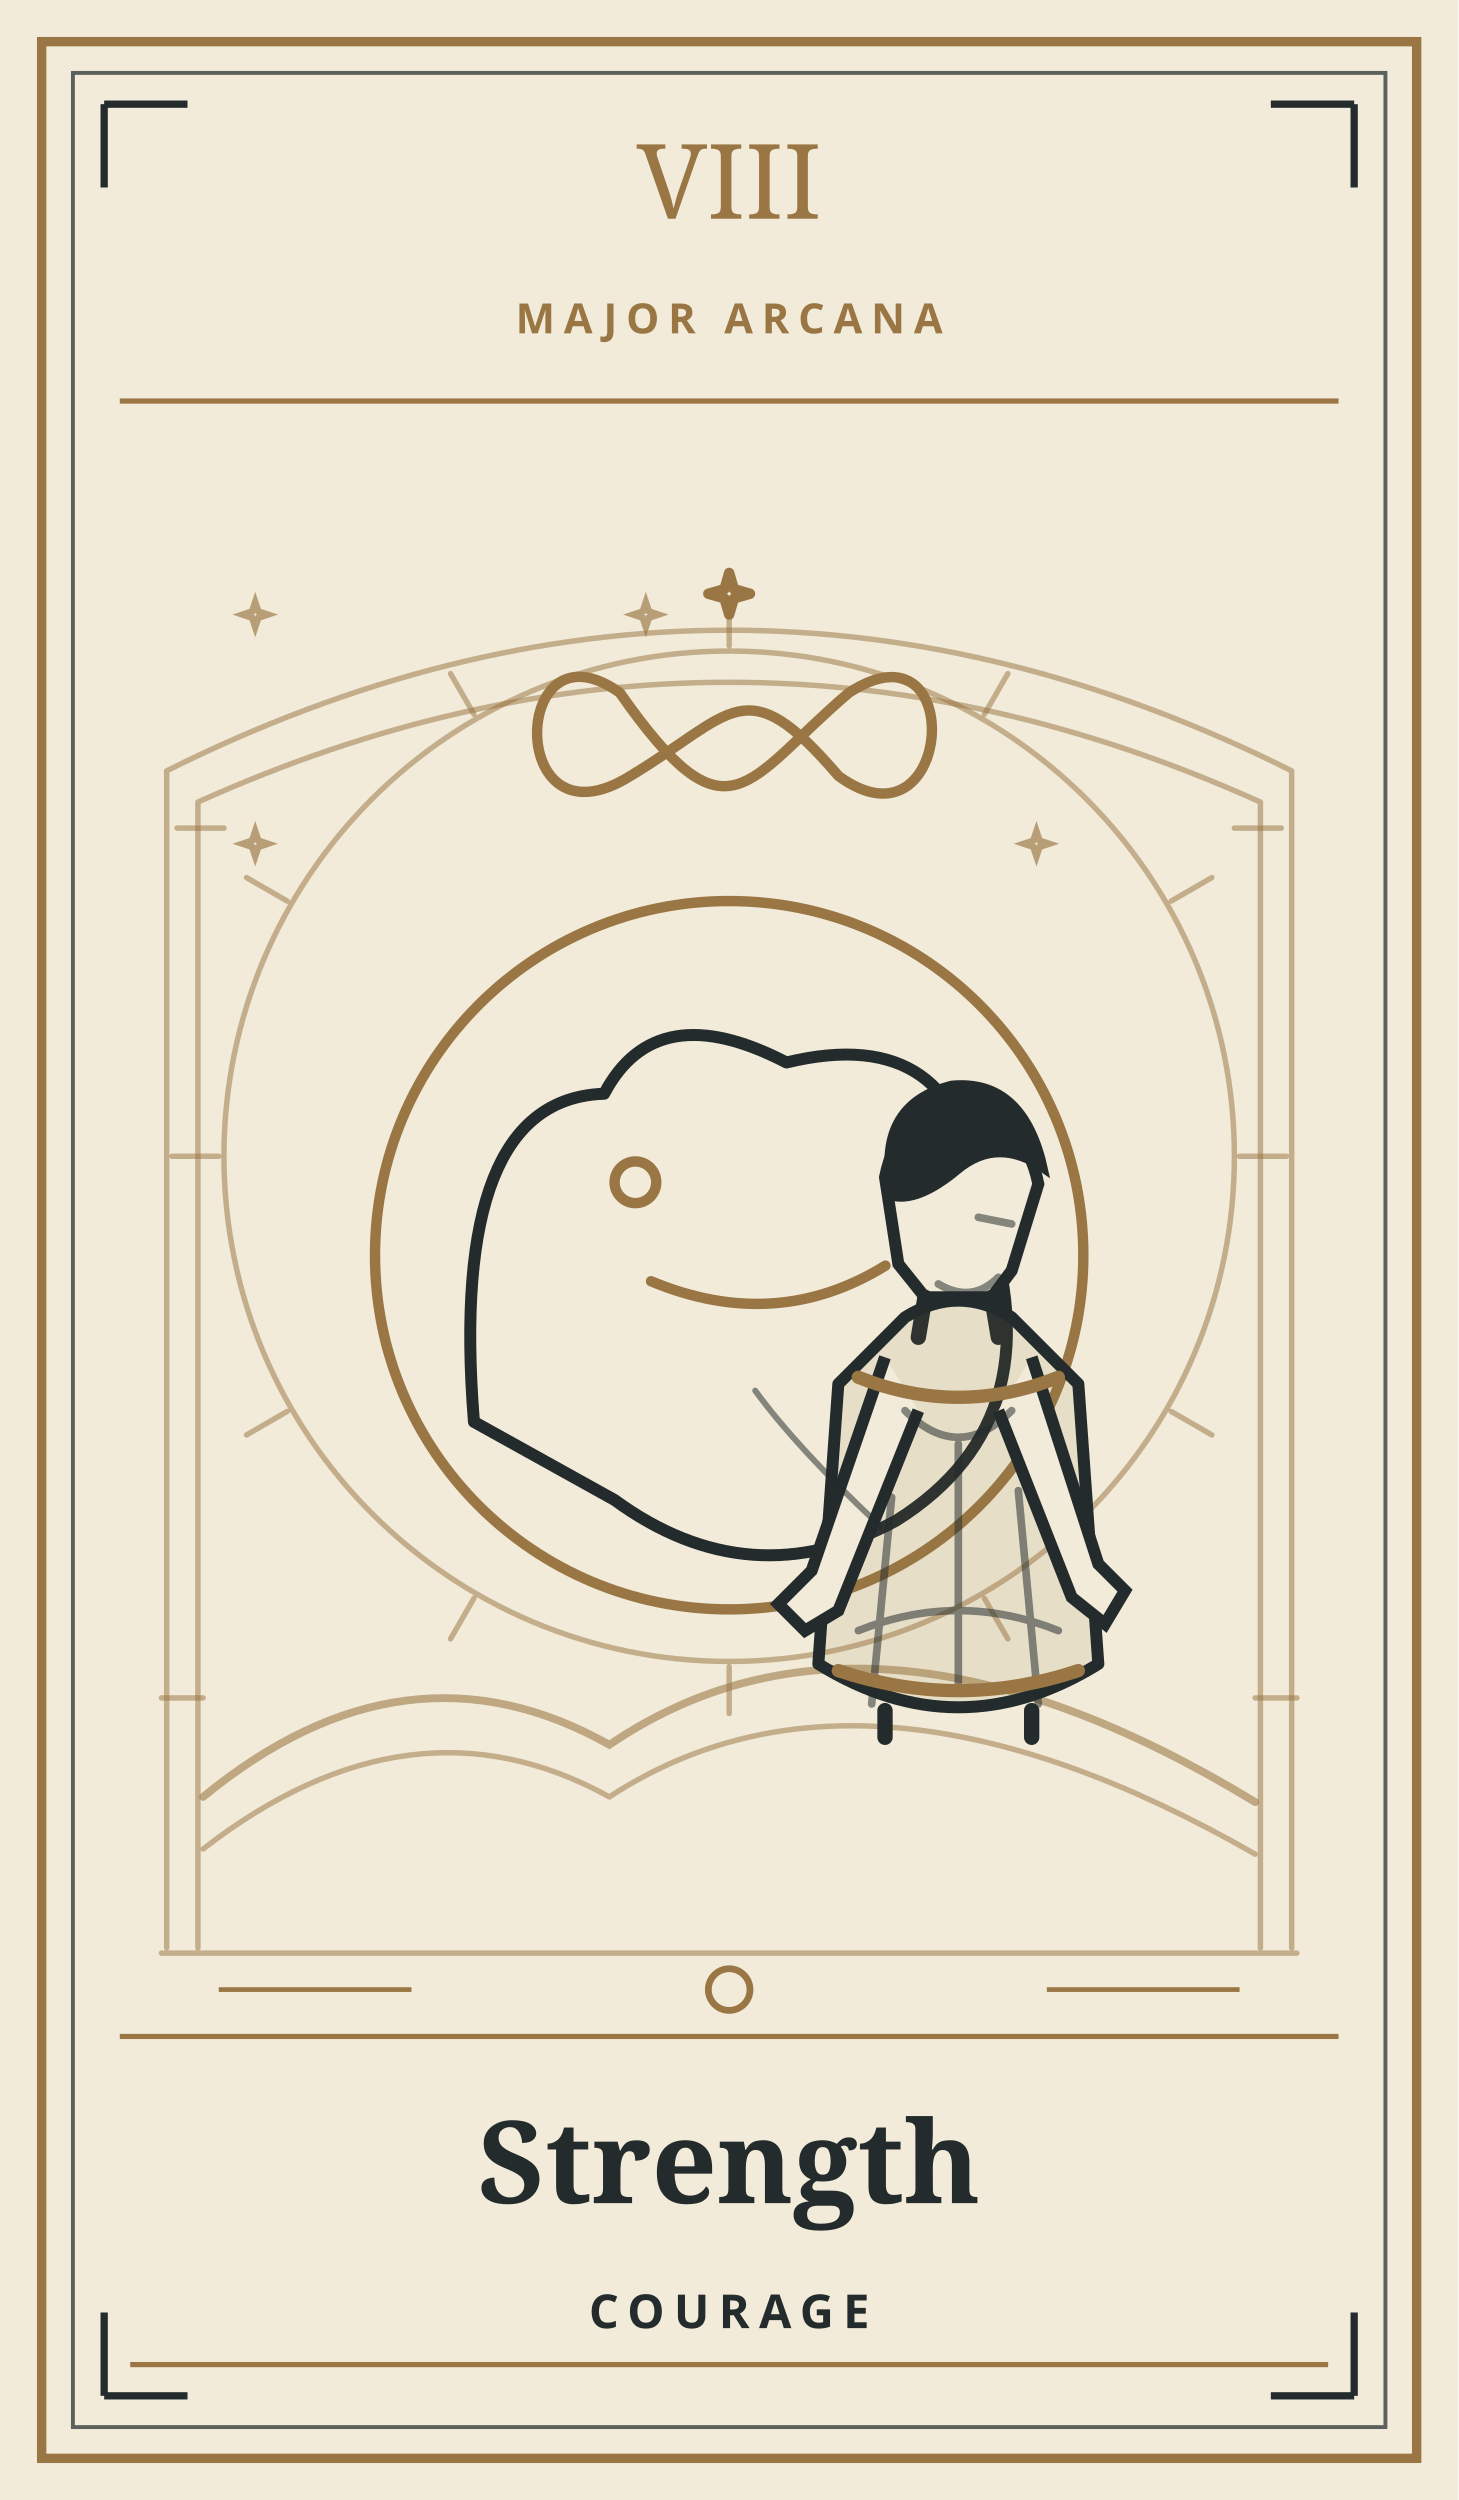
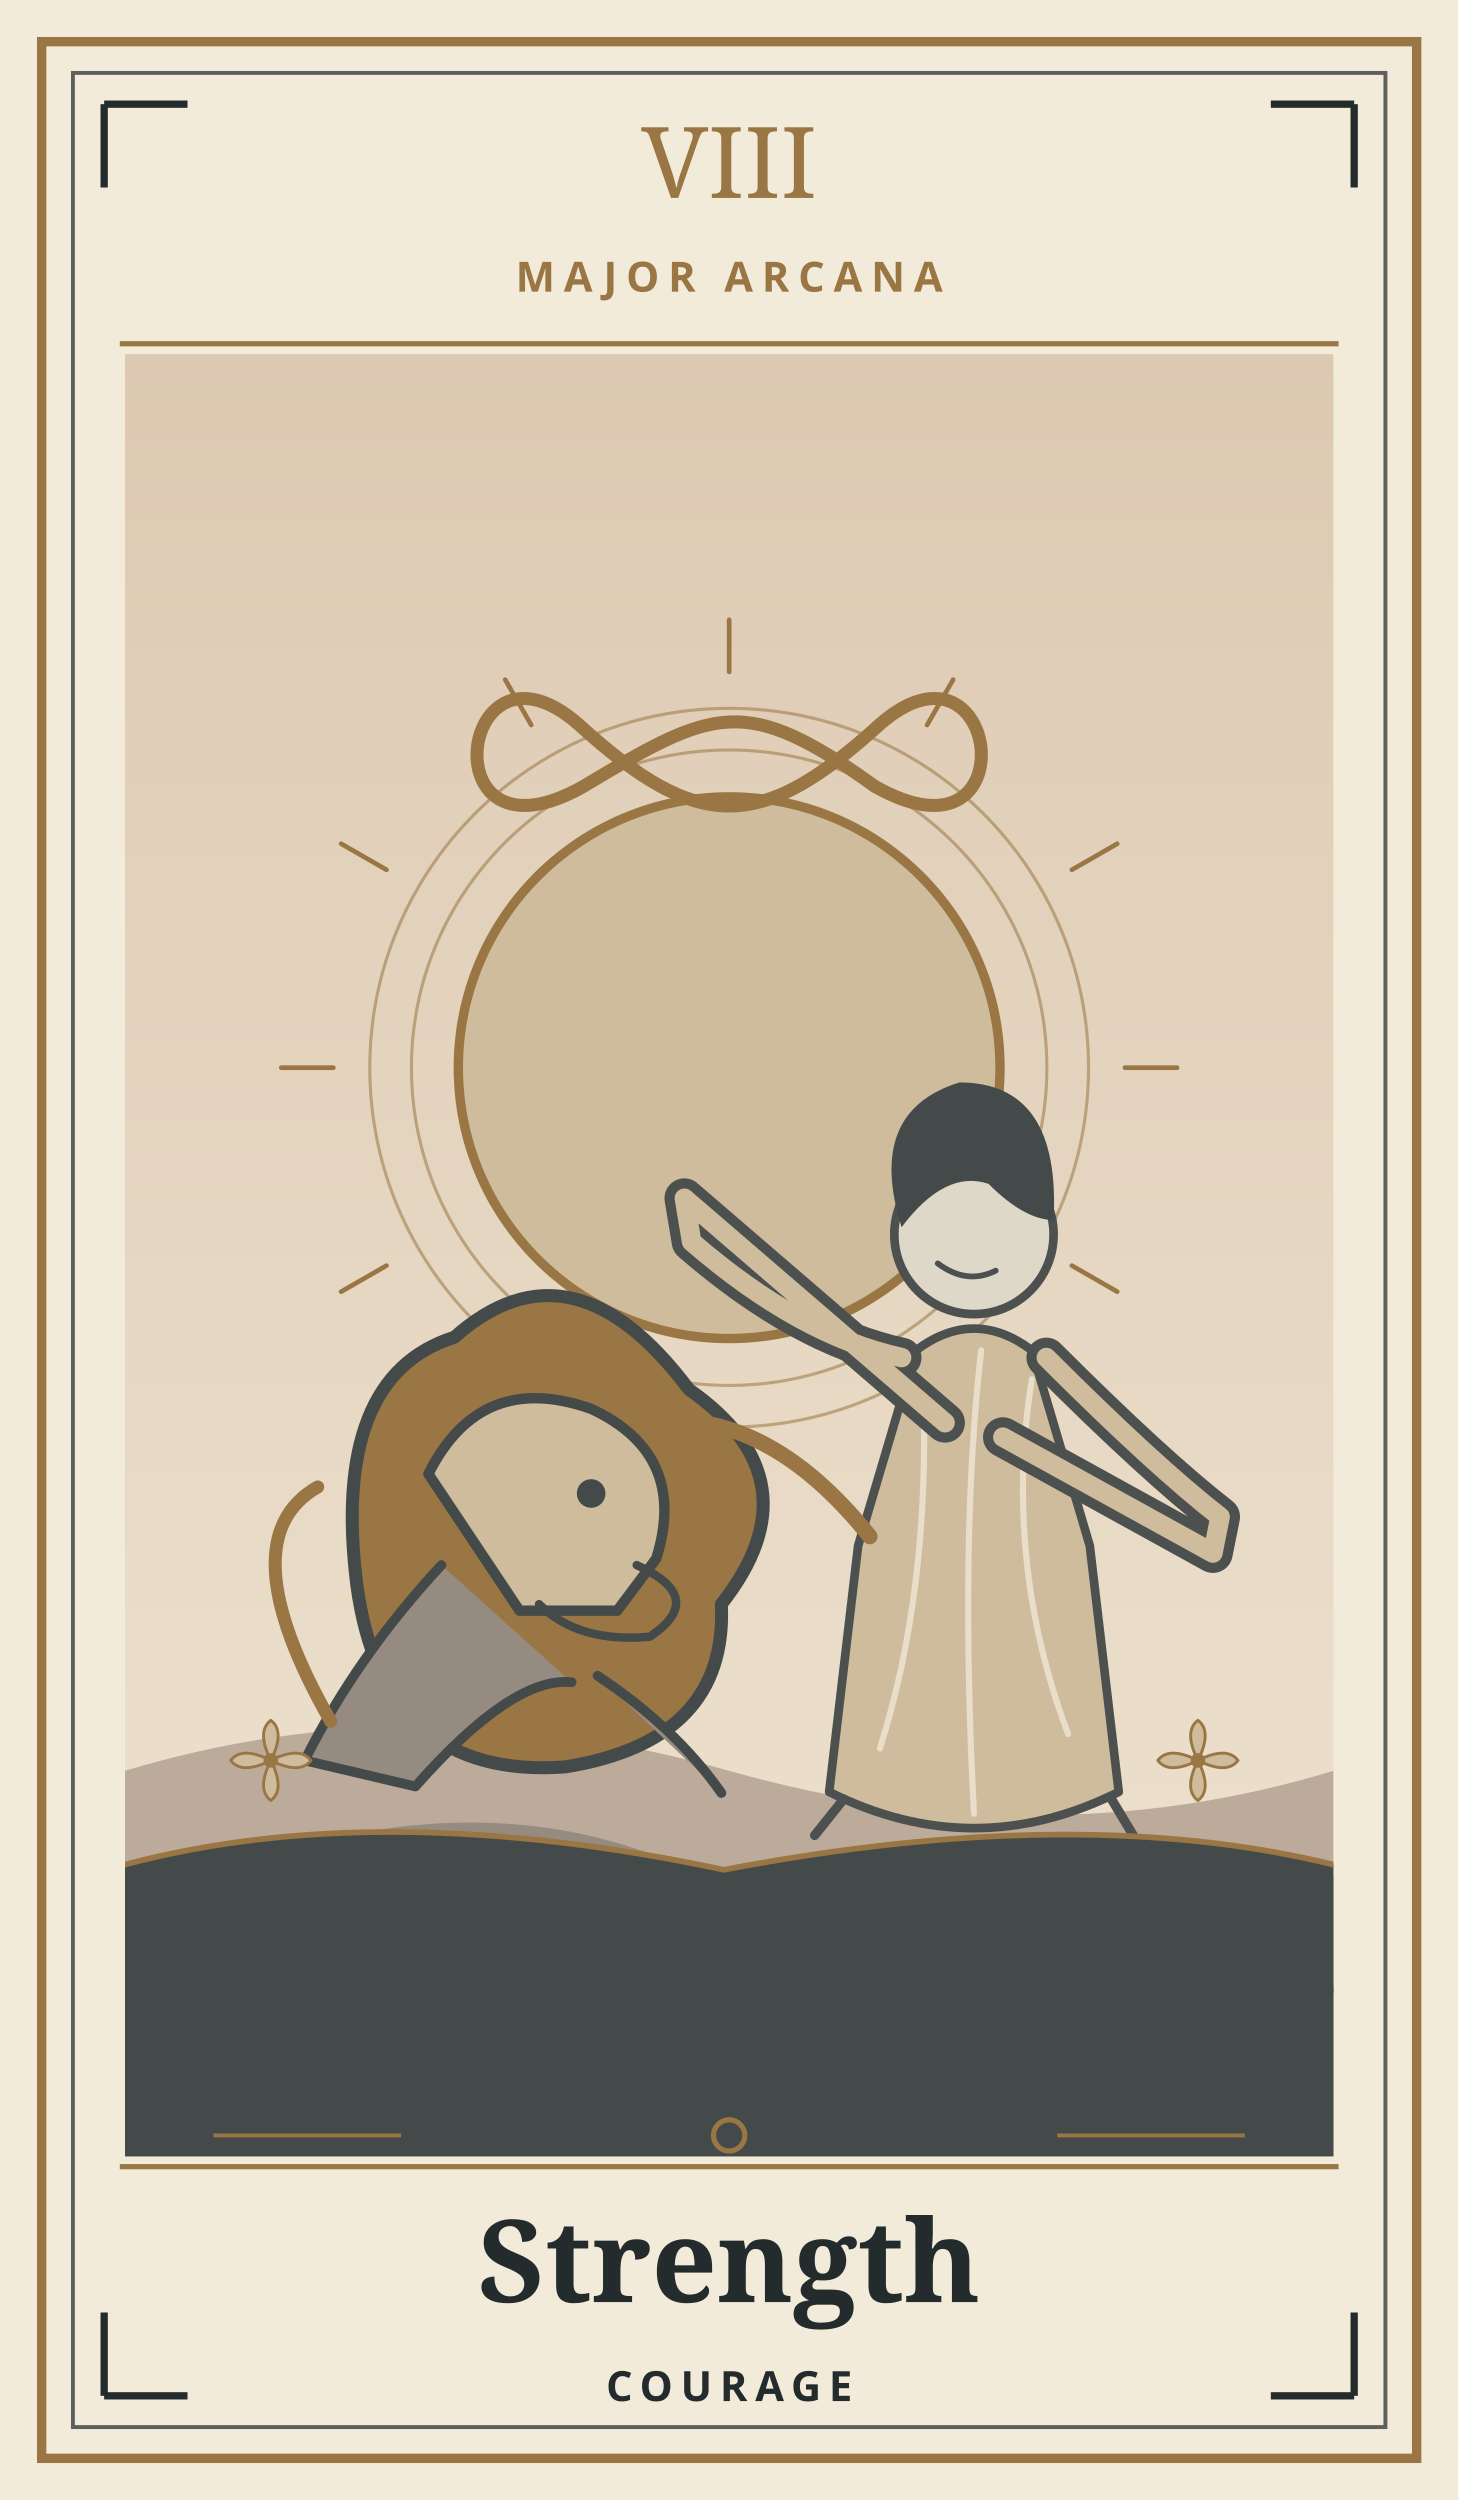
<svg xmlns="http://www.w3.org/2000/svg" width="280" height="480" viewBox="0 0 280 480" role="img" aria-labelledby="title description">
-   <style>
- .ink{fill:none;stroke:#232b2d;stroke-width:2.3;stroke-linecap:round;stroke-linejoin:round}
- .fine{fill:none;stroke:#232b2d;stroke-opacity:.53;stroke-width:1.15;stroke-linecap:round;stroke-linejoin:round}
- .gold{fill:none;stroke:#997643;stroke-width:2;stroke-linecap:round;stroke-linejoin:round}
- .faint{fill:none;stroke:#997643;stroke-opacity:.66;stroke-width:1.25}
- .inkfill{fill:#232b2d;stroke:#232b2d;stroke-width:1}
- .distant{fill:#997643;fill-opacity:.13;stroke:#997643;stroke-opacity:.58;stroke-width:1.5;stroke-linejoin:round}
- .terrain{fill:none;stroke:#997643;stroke-opacity:.76;stroke-width:1.9;stroke-linecap:round;stroke-linejoin:round}
- .halo{fill:#997643;fill-opacity:.10;stroke:#997643;stroke-width:1.25}
- .cloud{fill:none;stroke:#232b2d;stroke-opacity:.32;stroke-width:1.3;stroke-linecap:round}
- .wind{fill:none;stroke:#997643;stroke-opacity:.60;stroke-width:1.1;stroke-linecap:round}
- .hands{fill:none;stroke:#232b2d;stroke-width:2.4;stroke-linecap:round;stroke-linejoin:round}
- .arch{fill:none;stroke:#997643;stroke-width:1.8;stroke-linecap:round;stroke-linejoin:round}
- .tension{fill:none;stroke:#997643;stroke-opacity:.55;stroke-width:1.5;stroke-linecap:round}
- .bridge{fill:none;stroke:#997643;stroke-width:2.3;stroke-linecap:round}
- .ridge{fill:none;stroke:#232b2d;stroke-opacity:.46;stroke-width:1.6;stroke-linejoin:round}
- .motion{fill:none;stroke:#997643;stroke-opacity:.54;stroke-width:2;stroke-linecap:round}
- .beast{fill:#997643;fill-opacity:.23;stroke:#232b2d;stroke-width:1.8;stroke-linejoin:round}
- .regalia{fill:#997643;fill-opacity:.25;stroke:#997643;stroke-width:1.6;stroke-linejoin:round}
- .petal{fill:#f2ebd9;stroke:#997643;stroke-width:1.5}
- .wash{fill:#997643;fill-opacity:.11;stroke:#232b2d;stroke-width:1.8;stroke-linejoin:round}
- .column{fill:#f2ebd9;stroke:#232b2d;stroke-width:2.1}
- .sun{fill:#997643;fill-opacity:.2;stroke:#997643;stroke-width:2}
- .paperfill{fill:#f2ebd9;stroke:#232b2d;stroke-width:1.8}
- .lantern{fill:#997643;fill-opacity:.35;stroke:#232b2d;stroke-width:2}
- .vine{fill:none;stroke:#997643;stroke-width:2;stroke-linecap:round;stroke-linejoin:round}
- .water{fill:none;stroke:#997643;stroke-width:2;stroke-linecap:round}
- .chain{fill:none;stroke:#997643;stroke-width:3;stroke-dasharray:4 4}
- .lightning{fill:none;stroke:#997643;stroke-width:7;stroke-linecap:square;stroke-linejoin:miter}
- .ghost{fill:none;stroke:#997643;stroke-opacity:.52;stroke-width:1.05;stroke-linecap:round;stroke-linejoin:round}
- .landscape{fill:none;stroke:#997643;stroke-opacity:.58;stroke-width:1.5;stroke-linecap:round}
- .hatch{fill:none;stroke:#232b2d;stroke-opacity:.42;stroke-width:1;stroke-linecap:round}
- </style>
  <rect width="280" height="480" fill="#f2ebd9" />
  <rect x="8" y="8" width="264" height="464" fill="none" stroke="#997643" stroke-width="1.8" />
  <rect x="14" y="14" width="252" height="452" fill="none" stroke="#232b2d" stroke-width=".75" opacity=".72" />
-   <path d="M23 77H257M23 391H257M25 454H255" stroke="#997643" stroke-width="1" />
+   <path d="M23 66H257M23 416H257" stroke="#997643" stroke-width="1" />
  <path d="M20 20L36 20M20 20L20 36M260 20L244 20M260 20L260 36M20 460L36 460M20 460L20 444M260 460L244 460M260 460L260 444" stroke="#232b2d" stroke-width="1.4" />
-   <text class="number" x="140" y="42" font-family="Noto Serif" font-size="20" font-weight="400" fill="#997643" text-anchor="middle">VIII</text>
-   <text class="small" x="140" y="64" font-family="Noto Sans" font-size="8" font-weight="600" letter-spacing="1.7" fill="#997643" text-anchor="middle">MAJOR ARCANA</text>
-   <g clip-path="url(#window)">
-     <path class="ghost" d="M32 374V148Q140 94 248 148V374" />
-     <path class="ghost" d="M38 374V154Q140 108 242 154V374" />
-     <path class="ghost" d="M31 375H249" />
-     <path class="gold" d="M140 110L140.9 113.1L144 114L140.9 114.9L140 118L139.1 114.9L136 114L139.1 113.1Z" />
-     <path class="ghost" d="M34 159H43M237 159H246M31 326H39M241 326H249" />
-     <path class="landscape" d="M39 345Q78 313 117 335Q167 301 241 346" />
-     <path class="ghost" d="M39 355Q79 324 117 345Q166 313 241 356" />
-     <circle class="ghost" cx="140" cy="222" r="97" />
-     <path class="ghost" d="M140 115L140 124" transform="rotate(0 140 222)" />
-     <path class="ghost" d="M140 115L140 124" transform="rotate(30 140 222)" />
-     <path class="ghost" d="M140 115L140 124" transform="rotate(60 140 222)" />
-     <path class="ghost" d="M140 115L140 124" transform="rotate(90 140 222)" />
-     <path class="ghost" d="M140 115L140 124" transform="rotate(120 140 222)" />
-     <path class="ghost" d="M140 115L140 124" transform="rotate(150 140 222)" />
-     <path class="ghost" d="M140 115L140 124" transform="rotate(180 140 222)" />
-     <path class="ghost" d="M140 115L140 124" transform="rotate(210 140 222)" />
-     <path class="ghost" d="M140 115L140 124" transform="rotate(240 140 222)" />
-     <path class="ghost" d="M140 115L140 124" transform="rotate(270 140 222)" />
-     <path class="ghost" d="M140 115L140 124" transform="rotate(300 140 222)" />
-     <path class="ghost" d="M140 115L140 124" transform="rotate(330 140 222)" />
-     <path class="faint" d="M199 159.6L199.6 161.4L201.4 162L199.6 162.6L199 164.4L198.4 162.6L196.6 162L198.4 161.4Z" />
-     <path class="faint" d="M49 115.6L49.6 117.4L51.4 118L49.6 118.6L49 120.4L48.4 118.6L46.6 118L48.4 117.4Z" />
-     <path class="faint" d="M124 115.6L124.6 117.4L126.4 118L124.6 118.6L124 120.4L123.4 118.6L121.6 118L123.4 117.4Z" />
-     <path class="faint" d="M49 159.6L49.6 161.4L51.4 162L49.6 162.6L49 164.4L48.4 162.6L46.6 162L48.4 161.4Z" />
-     <circle class="gold" cx="140" cy="241" r="68" />
-     <path class="ink" d="M91 273Q86 211 116 210Q126 191 151 204Q184 196 188 230Q204 272 172 292Q144 307 118 288Z" />
-     <circle class="gold" cx="122" cy="227" r="4" />
-     <path class="gold" d="M125 246Q149 256 170 243" />
-     <g transform="translate(184 331) scale(1.28 1.28)">
-       <path class="paperfill" d="M-9 -69L-11 -82Q-9 -92 0 -93Q10 -91 12 -81L8 -68L5 -64H-5Z" />
-       <path class="inkfill" d="M-10 -79Q-13 -93 -1 -96Q10 -97 13 -83Q6 -88 0 -83Q-6 -78 -10 -79Z" />
-       <path class="fine" d="M3 -76L8 -75M-3 -66Q2 -63 6 -67" />
-       <path class="ink" d="M-5 -64L-6 -58M5 -64L6 -58" />
-       <path class="wash" d="M-8 -61Q0 -66 8 -61L18 -51L21 -9Q0 4 -21 -9L-18 -51Z" />
-       <path class="paperfill" d="M-11 -55L-22 -23L-27 -18L-23 -14L-18 -17L-6 -47M11 -55L21 -24L25 -20L22 -15L17 -19L6 -47" />
-       <path class="fine" d="M-8 -47Q0 -39 8 -47M-15 -14Q0 -20 15 -14M-10 -34L-13 -3M9 -35L12 -3M0 -42V-5" />
-       <path class="gold" d="M-18 -8Q0 -2 18 -8M-15 -52Q0 -46 15 -52" />
-       <path class="ink" d="M-11 -2L-11 2M11 -2L11 2" />
-     </g>
-     <path class="fine" d="M169 293Q153 278 145 267" />
-     <path class="gold" d="M119 133C98 118 97 164 121 149C141 137 143 128 161 149C183 165 186 118 163 133C143 150 140 163 119 133Z" />
-   </g>
+   <text class="number" x="140" y="38" font-family="Noto Serif" font-size="19" font-weight="400" fill="#997643" text-anchor="middle">VIII</text>
+   <text class="small" x="140" y="56" font-family="Noto Sans" font-size="8" font-weight="600" letter-spacing="1.7" fill="#997643" text-anchor="middle">MAJOR ARCANA</text>
  <defs>
    <clipPath id="window">
-       <rect x="24" y="79" width="232" height="309" />
+       <rect x="24" y="68" width="232" height="346" />
    </clipPath>
  </defs>
-   <path d="M42 382H79M201 382H238" stroke="#997643" stroke-width=".9" />
-   <circle cx="140" cy="382" r="4" fill="none" stroke="#997643" stroke-width="1.3" />
-   <text class="title" x="140" y="423" font-family="Noto Serif" font-size="22" font-weight="600" fill="#232b2d" text-anchor="middle">Strength</text>
-   <text class="label" x="140" y="447" font-family="Noto Sans" font-size="9" font-weight="600" letter-spacing="1.8" fill="#232b2d" text-anchor="middle">COURAGE</text>
+   <g clip-path="url(#window)">
+     <rect x="24" y="68" width="232" height="346" fill="#ede6d5" />
+     <defs>
+       <linearGradient id="maj-sky-8" x1="0" y1="0" x2="0" y2="1">
+         <stop offset="0" stop-color="#ddc9b2" />
+         <stop offset="1" stop-color="#eee4d1" />
+       </linearGradient>
+     </defs>
+     <rect x="24" y="68" width="232" height="346" fill="url(#maj-sky-8)" stroke="none" stroke-width="1.5" />
+     <circle cx="140" cy="205" r="61" fill="none" stroke="#997643" stroke-width="0.6" opacity=".55" />
+     <circle cx="140" cy="205" r="69" fill="none" stroke="#997643" stroke-width="0.6" opacity=".55" />
+     <path d="M216.0 205.0L226.0 205.0" fill="none" stroke="#997643" stroke-width="0.9" stroke-linecap="round" stroke-linejoin="round" />
+     <path d="M205.8 243.0L214.5 248.0" fill="none" stroke="#997643" stroke-width="0.9" stroke-linecap="round" stroke-linejoin="round" />
+     <path d="M178.0 270.8L183.0 279.5" fill="none" stroke="#997643" stroke-width="0.9" stroke-linecap="round" stroke-linejoin="round" />
+     <path d="M140.0 281.0L140.0 291.0" fill="none" stroke="#997643" stroke-width="0.9" stroke-linecap="round" stroke-linejoin="round" />
+     <path d="M102.0 270.8L97.0 279.5" fill="none" stroke="#997643" stroke-width="0.9" stroke-linecap="round" stroke-linejoin="round" />
+     <path d="M74.2 243.0L65.5 248.0" fill="none" stroke="#997643" stroke-width="0.9" stroke-linecap="round" stroke-linejoin="round" />
+     <path d="M64.0 205.0L54.0 205.0" fill="none" stroke="#997643" stroke-width="0.9" stroke-linecap="round" stroke-linejoin="round" />
+     <path d="M74.2 167.0L65.5 162.0" fill="none" stroke="#997643" stroke-width="0.9" stroke-linecap="round" stroke-linejoin="round" />
+     <path d="M102.0 139.2L97.0 130.5" fill="none" stroke="#997643" stroke-width="0.9" stroke-linecap="round" stroke-linejoin="round" />
+     <path d="M140.0 129.0L140.0 119.0" fill="none" stroke="#997643" stroke-width="0.9" stroke-linecap="round" stroke-linejoin="round" />
+     <path d="M178.0 139.2L183.0 130.5" fill="none" stroke="#997643" stroke-width="0.9" stroke-linecap="round" stroke-linejoin="round" />
+     <path d="M205.8 167.0L214.5 162.0" fill="none" stroke="#997643" stroke-width="0.9" stroke-linecap="round" stroke-linejoin="round" />
+     <circle cx="140" cy="205" r="52" fill="#cebc9d" stroke="#997643" stroke-width="1.8" />
+     <path d="M24 340Q80 323 140 340T256 340V414H24Z" fill="#bcab9b" stroke="none" stroke-width="1.5" stroke-linecap="round" stroke-linejoin="round" />
+     <path d="M24 367Q91 335 140 363T256 360V414H24Z" fill="#958b81" stroke="none" stroke-width="1.5" stroke-linecap="round" stroke-linejoin="round" />
+     <path d="M24 389Q98 354 145 387T256 382" fill="none" stroke="#4c514f" stroke-width="1.2" stroke-linecap="round" stroke-linejoin="round" />
+     <g transform="translate(101 343) scale(1.25)">
+       <path d="M-26 -31Q-30 -63 -11 -69Q7 -85 25 -61Q45 -47 30 -28Q31 -7 6 -3Q-22 -1 -26 -31Z" fill="#997643" stroke="#444a49" stroke-width="2" stroke-linecap="round" stroke-linejoin="round" />
+       <path d="M-13 -34Q-26 -20 -34 -4L-17 0Q-2 -17 7 -16M11 -17Q23 -9 30 1" fill="#958b81" stroke="#444a49" stroke-width="1.5" stroke-linecap="round" stroke-linejoin="round" />
+       <path d="M-15 -48Q-7 -64 10 -58Q25 -51 20 -35L14 -27L-1 -27Z" fill="#cebc9d" stroke="#444a49" stroke-width="1.6" stroke-linecap="round" stroke-linejoin="round" />
+       <circle cx="10" cy="-45" r="2.2" fill="#444a49" stroke="none" stroke-width="1.5" />
+       <path d="M17 -34Q28 -29 19 -23Q8 -22 2 -28" fill="none" stroke="#444a49" stroke-width="1.3" stroke-linecap="round" stroke-linejoin="round" />
+       <path d="M-30 -10Q-46 -38 -32 -46" fill="none" stroke="#997643" stroke-width="2" stroke-linecap="round" stroke-linejoin="round" />
+     </g>
+     <g transform="translate(187 351) scale(-1.39 1.39)">
+       <path d="M-8 -66Q0 -72 8 -66L16 -39L20 -5Q0 5 -20 -5L-16 -39Z" fill="#cebc9d" stroke="#4c514f" stroke-width="1.2" stroke-linecap="round" stroke-linejoin="round" />
+       <path d="M-8 -62Q-4 -37 -13 -13M7 -61Q6 -33 13 -11M-1 -66Q2 -40 0 -2" fill="none" stroke="#f2ebd9" stroke-width="0.85" stroke-linecap="round" stroke-linejoin="round" opacity=".72" />
+       <path d="M-10 -65Q-25 -50 -34 -43L-33 -38L-4 -54M10 -65Q24 -68 39 -81L40 -87L4 -56" fill="none" stroke="#4c514f" stroke-width="5.5" stroke-linecap="round" stroke-linejoin="round" />
+       <path d="M-10 -65Q-25 -50 -34 -43L-33 -38L-4 -54M10 -65Q24 -68 39 -81L40 -87L4 -56" fill="none" stroke="#cebc9d" stroke-width="2.7" stroke-linecap="round" stroke-linejoin="round" />
+       <circle cx="0" cy="-82" r="11" fill="#ddd8c8" stroke="#4c514f" stroke-width="1.2" />
+       <path d="M-11 -84Q-12 -103 2 -103Q15 -99 10 -83Q4 -91 -2 -89Q-7 -84 -11 -84Z" fill="#444a49" stroke="none" stroke-width="1.5" stroke-linecap="round" stroke-linejoin="round" />
+       <path d="M-3 -77Q1 -75 5 -78" fill="none" stroke="#4c514f" stroke-width="0.8" stroke-linecap="round" stroke-linejoin="round" />
+       <path d="M-19 -4L-22 1M18 -4L22 1" fill="none" stroke="#4c514f" stroke-width="1.3" stroke-linecap="round" stroke-linejoin="round" />
+     </g>
+     <path d="M167 295Q147 270 124 273" fill="none" stroke="#997643" stroke-width="3" stroke-linecap="round" stroke-linejoin="round" />
+     <path d="M111 139C88 119 82 168 112 151C137 136 143 133 168 151C198 168 192 119 169 139C146 160 134 160 111 139Z" fill="none" stroke="#997643" stroke-width="2.5" stroke-linecap="round" stroke-linejoin="round" />
+     <g transform="translate(52 338) scale(0.7)">
+       <path d="M0 0Q8 4 11 0Q8 -4 0 0Z" fill="#cebc9d" stroke="#997643" stroke-width="0.8" stroke-linecap="round" stroke-linejoin="round" />
+       <path d="M0 0Q-8 -4 -11 0Q-8 4 0 0Z" fill="#cebc9d" stroke="#997643" stroke-width="0.8" stroke-linecap="round" stroke-linejoin="round" />
+       <path d="M0 0Q-4 8 0 11Q4 8 0 0Z" fill="#cebc9d" stroke="#997643" stroke-width="0.8" stroke-linecap="round" stroke-linejoin="round" />
+       <path d="M0 0Q4 -8 0 -11Q-4 -8 0 0Z" fill="#cebc9d" stroke="#997643" stroke-width="0.8" stroke-linecap="round" stroke-linejoin="round" />
+       <circle cx="0" cy="0" r="2" fill="#997643" stroke="none" stroke-width="1.5" />
+     </g>
+     <g transform="translate(230 338) scale(0.7)">
+       <path d="M0 0Q8 4 11 0Q8 -4 0 0Z" fill="#cebc9d" stroke="#997643" stroke-width="0.8" stroke-linecap="round" stroke-linejoin="round" />
+       <path d="M0 0Q-8 -4 -11 0Q-8 4 0 0Z" fill="#cebc9d" stroke="#997643" stroke-width="0.8" stroke-linecap="round" stroke-linejoin="round" />
+       <path d="M0 0Q-4 8 0 11Q4 8 0 0Z" fill="#cebc9d" stroke="#997643" stroke-width="0.8" stroke-linecap="round" stroke-linejoin="round" />
+       <path d="M0 0Q4 -8 0 -11Q-4 -8 0 0Z" fill="#cebc9d" stroke="#997643" stroke-width="0.8" stroke-linecap="round" stroke-linejoin="round" />
+       <circle cx="0" cy="0" r="2" fill="#997643" stroke="none" stroke-width="1.5" />
+     </g>
+     <path d="M24 358Q73 345 139 359Q207 346 256 358V414H24Z" fill="#444a49" stroke="none" stroke-width="1.5" stroke-linecap="round" stroke-linejoin="round" />
+     <path d="M24 358Q73 345 139 359Q207 346 256 358" fill="none" stroke="#997643" stroke-width="1.1" stroke-linecap="round" stroke-linejoin="round" />
+   </g>
+   <path d="M41 410H77M203 410H239" stroke="#997643" stroke-width=".75" />
+   <circle cx="140" cy="410" r="3" fill="none" stroke="#997643" stroke-width="1" />
+   <text class="title" x="140" y="442" font-family="Noto Serif" font-size="22" font-weight="600" fill="#232b2d" text-anchor="middle">Strength</text>
+   <text class="label" x="140" y="461" font-family="Noto Sans" font-size="8" font-weight="600" letter-spacing="1.5" fill="#232b2d" text-anchor="middle">COURAGE</text>
</svg>
